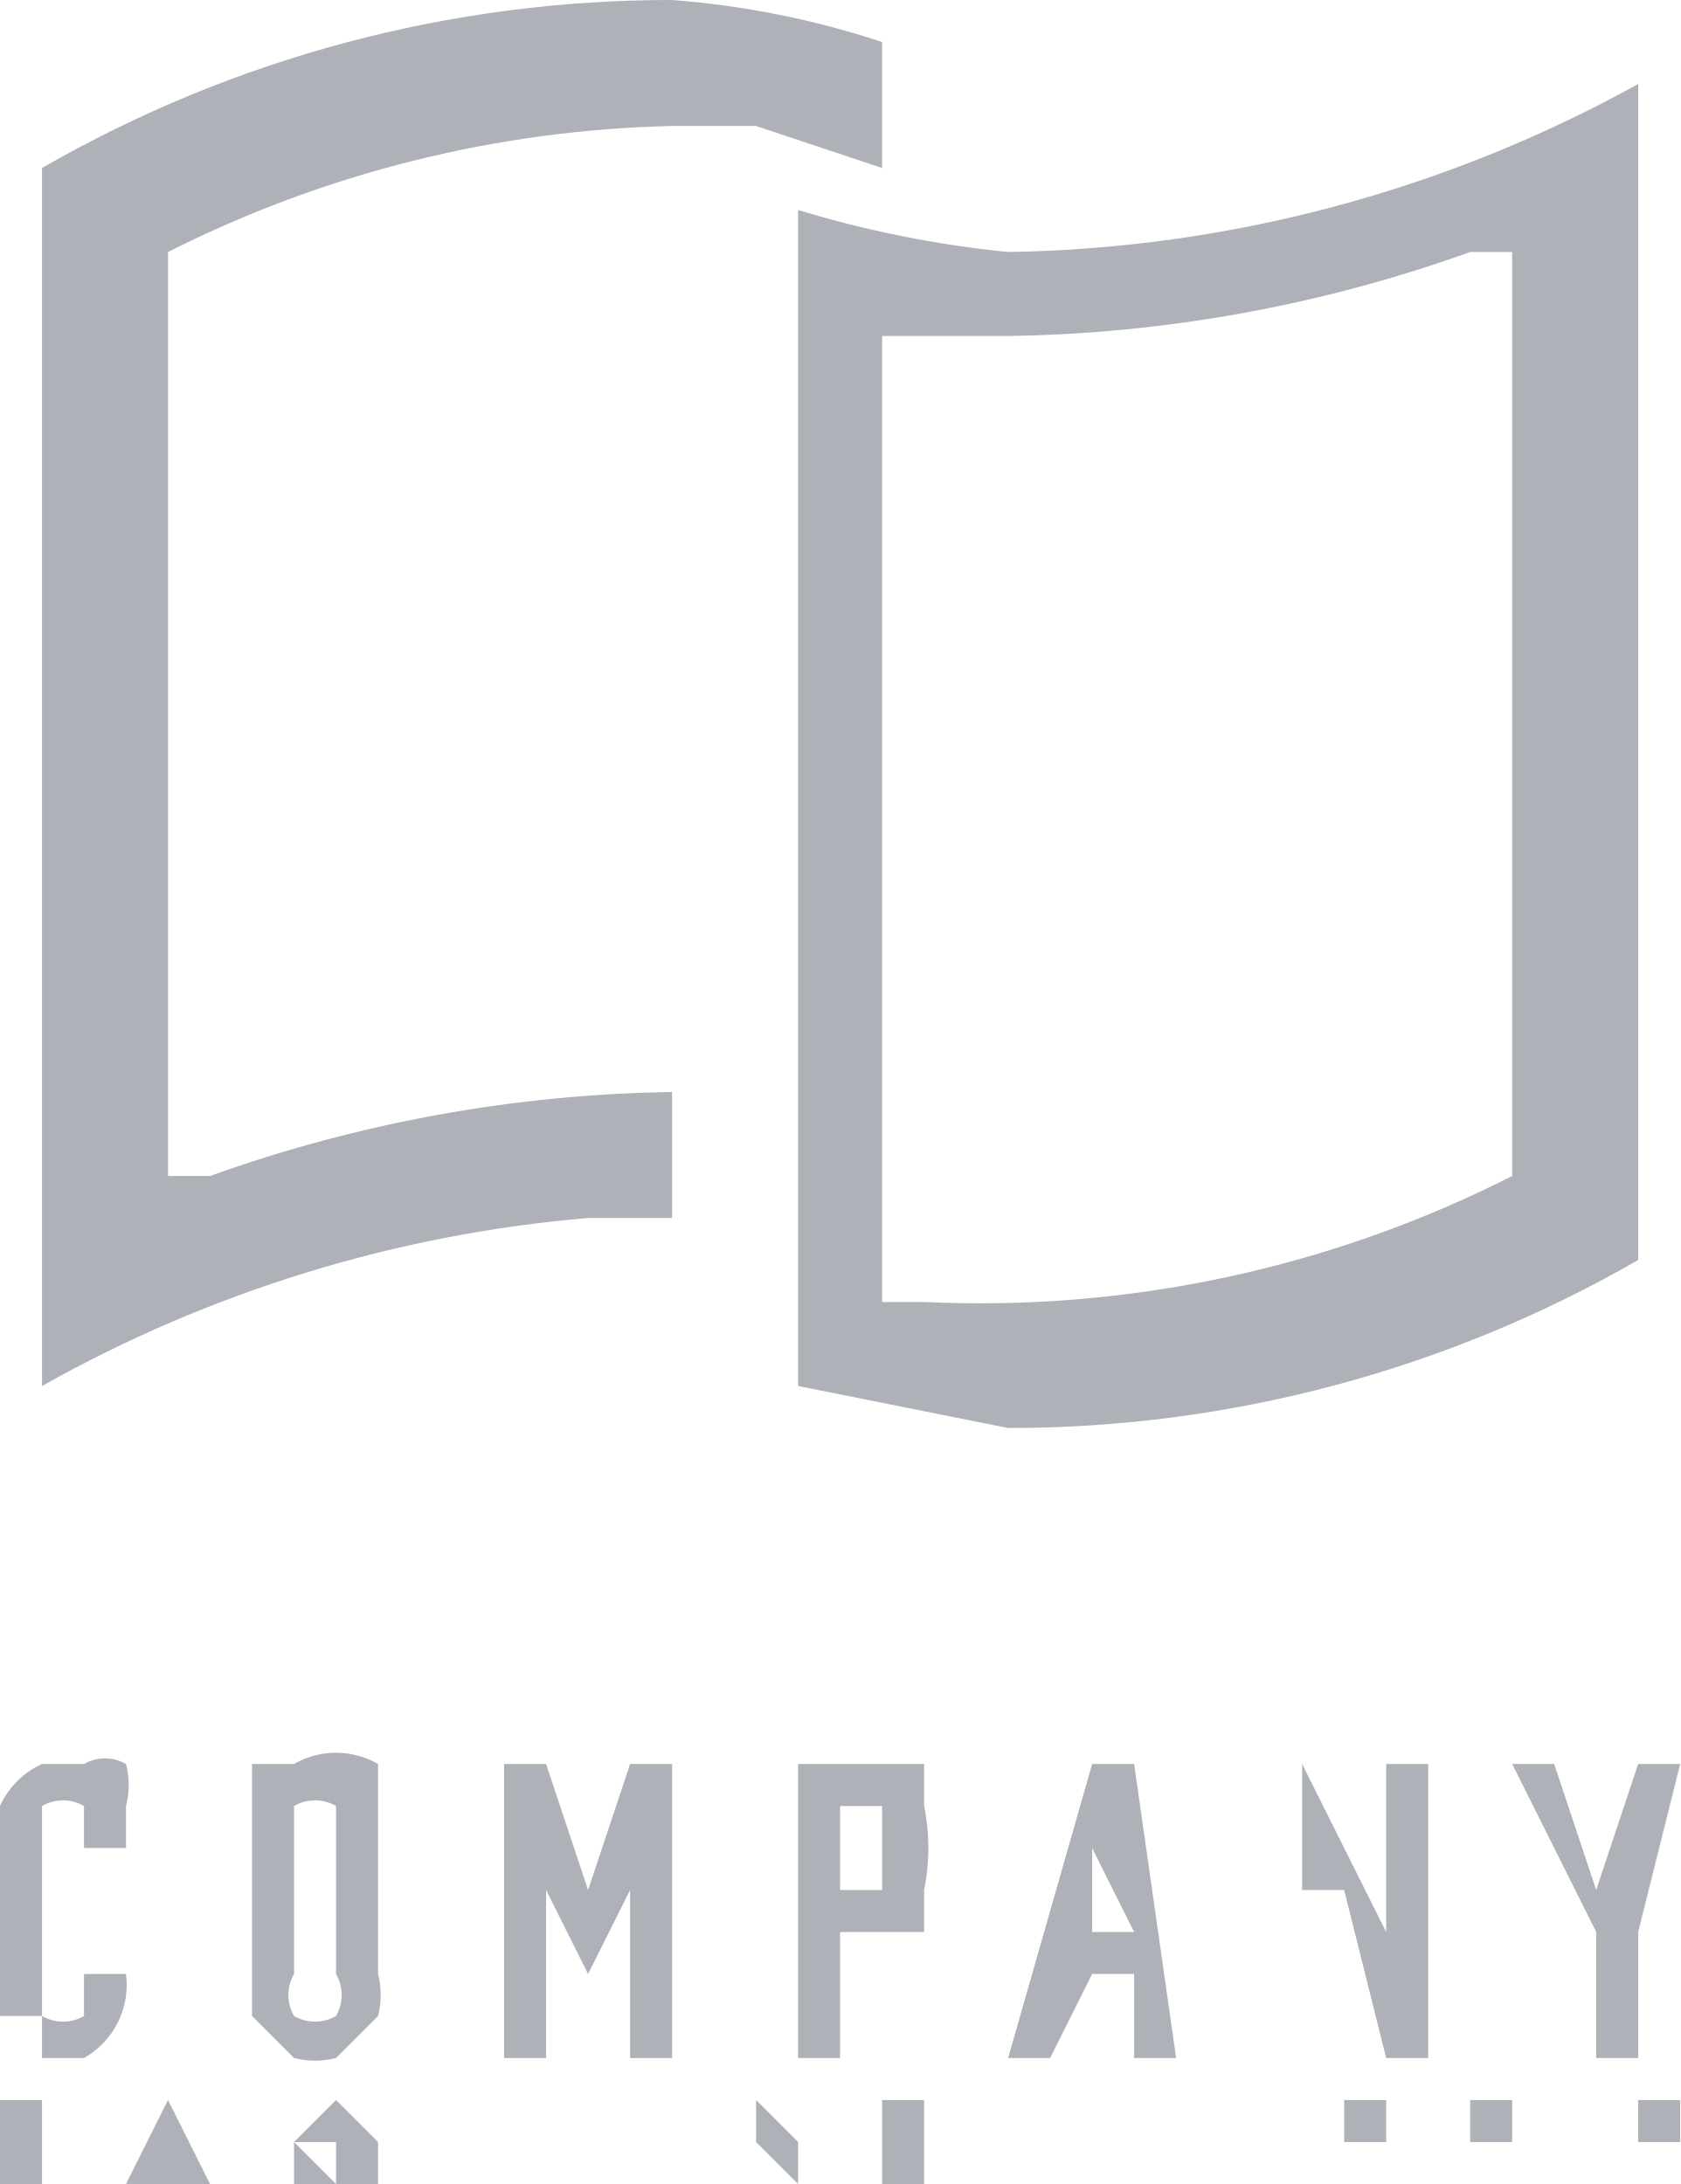
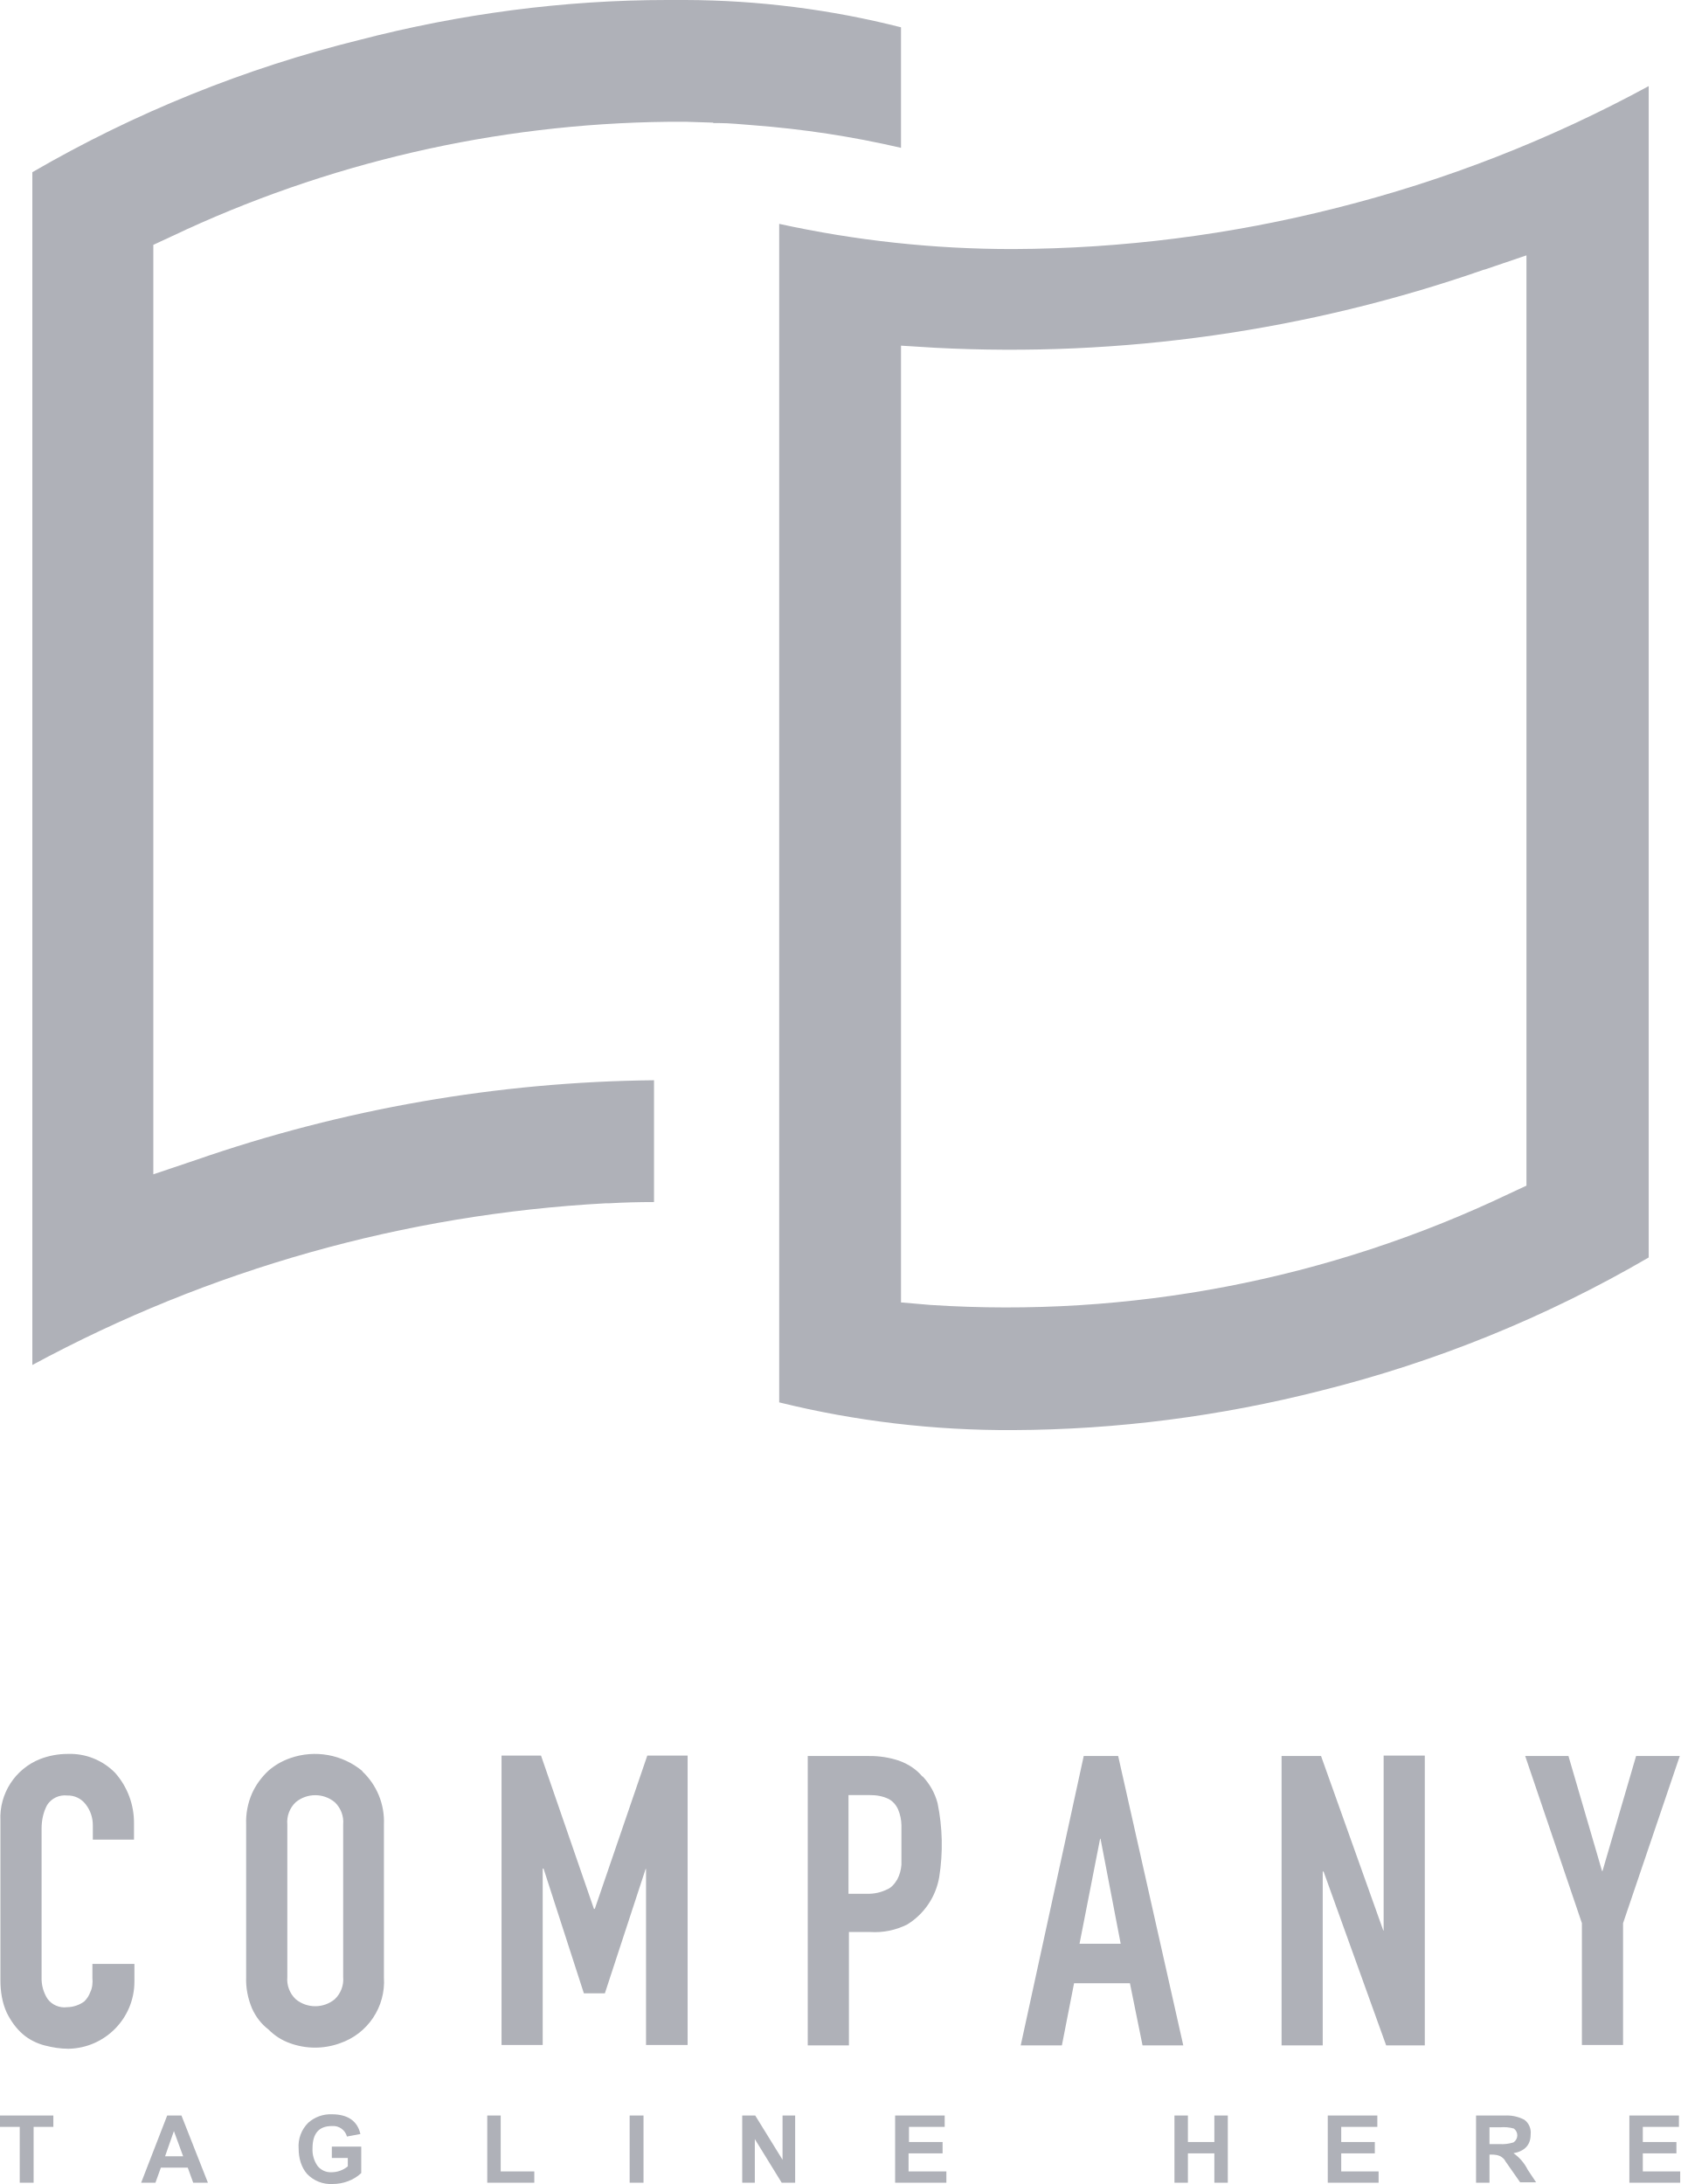
<svg xmlns="http://www.w3.org/2000/svg" width="40" height="52" fill="none">
-   <path d="M17 3h1l3 1V1a21 21 0 00-5-1A30 30 0 001 4v29a32 32 0 0113-4h2v-3a34 34 0 00-11 2H4V6a28 28 0 0112-3h1z" fill="#AFB1B8" />
-   <path d="M24 6a26 26 0 01-5-1v28l5 1a30 30 0 0015-4V2a32 32 0 01-15 4zm11 0h1v22a28 28 0 01-14 3h-1V8h3a34 34 0 0011-2zM3 42a1 1 0 00-1 0H1a2 2 0 00-1 1v5h1v1h1a2 2 0 001-2H2v1a1 1 0 01-1 0v-4-1a1 1 0 011 0v1h1v-1a2 2 0 000-1zM9 42a2 2 0 00-2 0H6v6l1 1a2 2 0 001 0l1-1a2 2 0 000-1v-4-1zm-1 5a1 1 0 010 1 1 1 0 01-1 0 1 1 0 010-1v-4a1 1 0 011 0v4zM16 49v-7h-1l-1 3-1-3h-1v7h1v-4l1 2 1-2v4h1zM22 42h-3v7h1v-3h2v-1a5 5 0 000-2v-1zm-1 2v1h-1v-2h1v1zM27 42h-1l-2 7h1l1-2h1v2h1l-1-7zm-1 4v-2l1 2h-1zM33 46l-2-4v7-4h1l1 4h1v-7h-1v4zM39 42l-1 3-1-3h-1l2 4v3h1v-3l1-4h-1zM0 51v1h1v-2H0v1zM4 50l-1 2h2l-1-2zm0 1zM8 51v1l-1-1h2l-1-1-1 1v1a1 1 0 001 0h1v-1H8zM12 50v2h1-1v-2zM15 50v2-2zM19 51l-1-1v2-1l1 1v-2 1zM22 51v-1h-1v2h2-1v-1zM29 51h-1v-1 2-1h1v1-2 1zM32 51h1-1 1v-1h-1v2h1-1v-1zM36 51v-1h-1v2-1h1v1h1-1v-1zm0 0h-1 1zM39 51h1-1 1v-1h-1v2h1-1v-1z" fill="#AFB1B8" />
+   <path d="M16.98 2.93h.13c.26 0 .53.03.8.05 1.2.09 2.38.27 3.54.54V.65A21.1 21.1 0 0016.32 0h-.43c-2.47 0-4.94.33-7.33.95A29.73 29.73 0 00.77 4.1v28.4a32.36 32.36 0 0113.65-3.85h.08c.35-.02.7-.03 1.07-.03v-2.9a34.33 34.33 0 00-10.91 1.9l-1.01.34V5.83l.43-.2A28.28 28.28 0 0115.89 2.9h.46l.63.02z" fill="#AFB1B8" />
+   <path d="M24.11 5.93a25.91 25.91 0 01-5.56-.6v28.06c1.82.45 3.7.67 5.57.66 2.47-.01 4.94-.33 7.33-.94a29.81 29.81 0 007.8-3.17V2.05a31.78 31.78 0 01-7.43 2.9c-2.52.64-5.1.97-7.7.98zm11.23.49l1-.34v22.15l-.43.2a27.76 27.76 0 01-13.76 2.64l-.7-.06V8.23l.81.05a34.26 34.26 0 0013.07-1.86zM2.74 42.21a1.5 1.5 0 00-1.13-.45c-.22 0-.44.04-.65.12a1.5 1.5 0 00-.95 1.47v3.8c0 .26.04.53.15.77.1.2.22.37.38.51.15.13.33.22.52.27.19.05.38.08.57.08a1.6 1.6 0 001.57-1.6v-.42h-1v.33c.01.12 0 .24-.05.34a.6.6 0 01-.14.22.7.7 0 01-.41.14.5.5 0 01-.47-.2.9.9 0 01-.14-.51v-3.54c0-.2.04-.39.13-.56a.5.5 0 01.48-.23.53.53 0 01.44.21.8.8 0 01.17.5v.34h.98v-.39a1.79 1.79 0 00-.45-1.2zM8.63 42.17a1.77 1.77 0 00-1.72-.31c-.2.07-.37.17-.52.3-.17.16-.3.34-.39.54-.1.23-.15.48-.14.74v3.63c-.01.26.04.51.14.75.09.2.22.37.39.5.15.15.32.26.52.33a1.74 1.74 0 001.18 0 1.55 1.55 0 001.05-1.57v-3.64a1.64 1.64 0 00-.52-1.27zm-.46 4.9a.65.65 0 01-.2.53.73.73 0 01-.93 0 .65.65 0 01-.2-.53v-3.63a.65.65 0 01.2-.53.73.73 0 01.93 0 .65.65 0 01.2.53v3.63zM16.37 48.7V41.8h-.96l-1.25 3.65h-.02l-1.26-3.65h-.94v6.89h.98v-4.2h.02l.96 2.97h.5l.97-2.96h.01v4.19h.99zM21.96 42.3c-.15-.18-.34-.3-.56-.38a2.18 2.18 0 00-.71-.11h-1.46v6.89h.98V46h.5c.31.02.61-.04.89-.18a1.65 1.65 0 00.76-1.13 4.9 4.9 0 00-.04-1.76 1.47 1.47 0 00-.36-.64zm-.5 2.1c-.01.12-.04.24-.1.35-.06.1-.14.2-.25.24a1 1 0 01-.46.1h-.45v-2.35h.5c.16 0 .3.02.45.09.1.05.18.14.23.25a1 1 0 01.08.38V44.4zM26.6 41.81h-.8L24.3 48.7h.98l.29-1.48h1.33l.3 1.48h.97l-1.55-6.89zm-.9 4.47l.49-2.5h.01l.48 2.5h-.98zM32.95 45.96h-.02l-1.48-4.15h-.94v6.89h.98v-4.14h.02L33 48.7h.92V41.8h-.98v4.15zM38.95 41.81l-.8 2.74h-.01l-.8-2.74h-1.03l1.35 3.98v2.9h.98v-2.9l1.35-3.98h-1.04zM0 50.64h.47v1.33H.8v-1.33h.47v-.27H0v.27zM3.98 50.37l-.62 1.6h.34l.13-.36h.64l.13.36h.35l-.63-1.6h-.34zm-.05.97l.21-.6.22.6h-.43zM7.9 51.38h.38v.2a.61.61 0 01-.38.14.4.4 0 01-.34-.15.67.67 0 01-.12-.42c0-.35.15-.53.46-.53a.34.34 0 01.36.25l.32-.06c-.07-.31-.3-.47-.68-.47a.8.8 0 00-.56.2.78.78 0 00-.23.62c0 .22.06.44.2.6a.78.78 0 00.61.24c.25 0 .5-.09.68-.26v-.63h-.7v.27zM11.92 50.37h-.32v1.6h1.12v-.27h-.8v-1.33zM15.32 50.37h-.33v1.6h.33v-1.6zM18.64 51.44l-.66-1.07h-.31v1.6h.3v-1.04l.64 1.04h.32v-1.6h-.3v1.07zM21.64 51.27h.8V51h-.8v-.36h.85v-.27h-1.18v1.6h1.22v-.27h-.9v-.43zM28.91 51h-.63v-.63h-.32v1.6h.32v-.7h.63v.7h.32v-1.6h-.32V51zM31.93 51.27h.8V51h-.8v-.36h.86v-.27h-1.18v1.6h1.21v-.27h-.89v-.43zM36.02 51.27c.28-.05.42-.2.42-.45a.38.38 0 00-.15-.35.9.9 0 00-.47-.1h-.68v1.6h.32v-.67h.06c.07 0 .14.01.2.04.05.03.1.07.12.12l.35.5h.38l-.2-.3c-.08-.16-.2-.3-.35-.4zm-.32-.22h-.24v-.4h.25c.11-.01.23 0 .33.03a.2.2 0 01-.01.33.91.91 0 01-.33.04zM39.11 51.27h.8V51h-.8v-.36h.86v-.27h-1.18v1.6H40v-.27h-.89v-.43z" fill="#AFB1B8" />
</svg>
